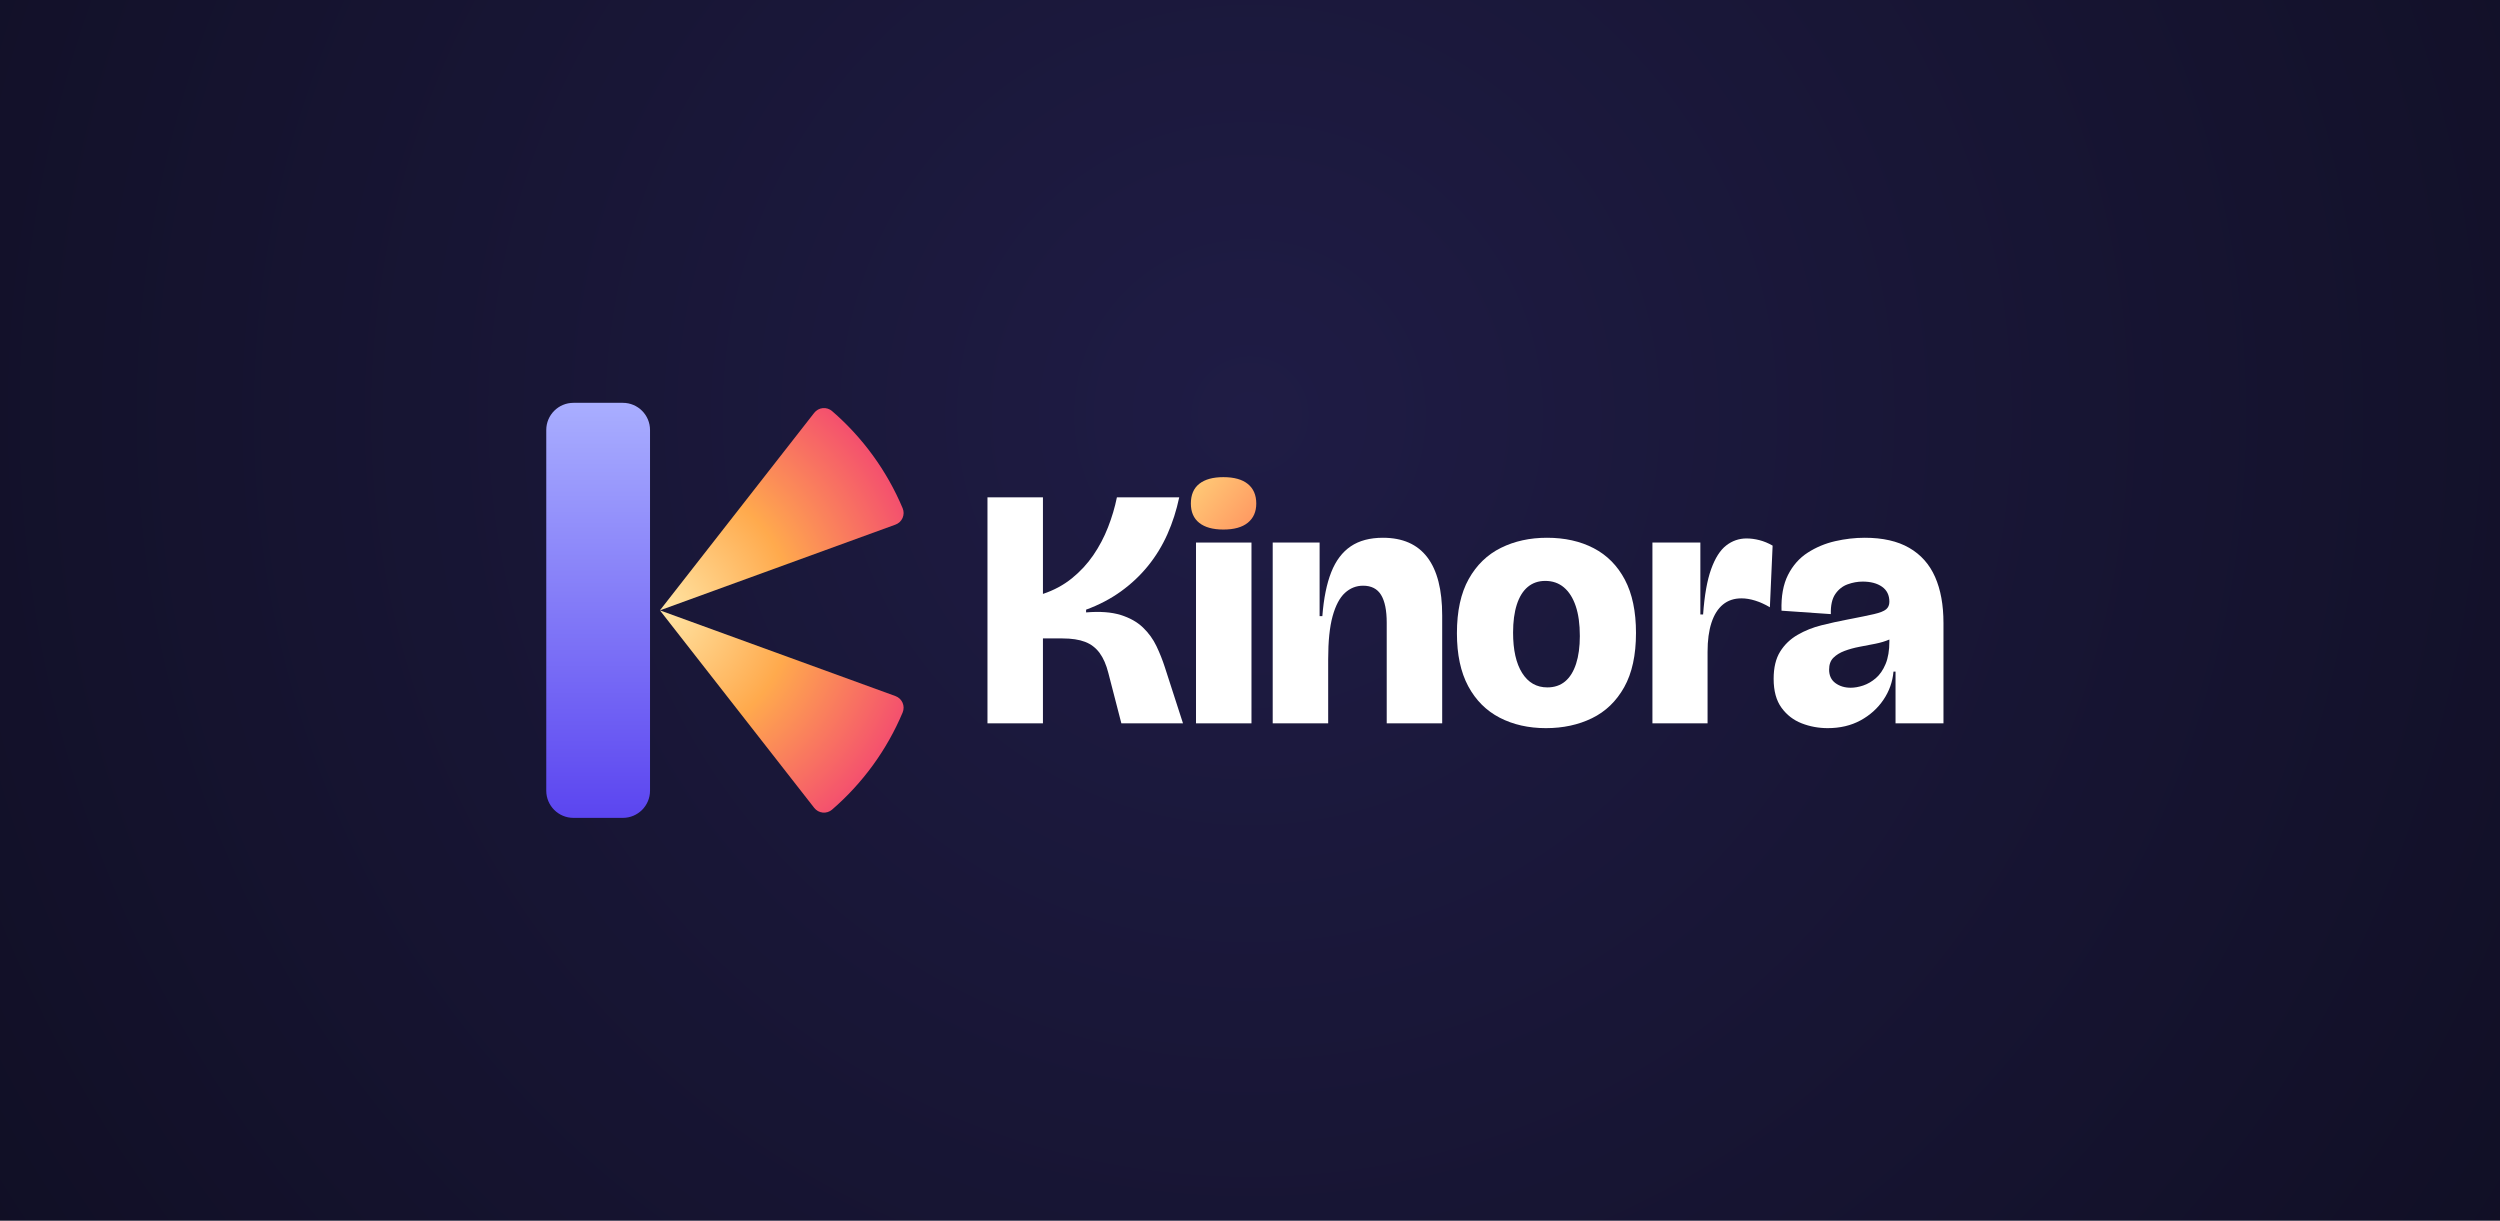
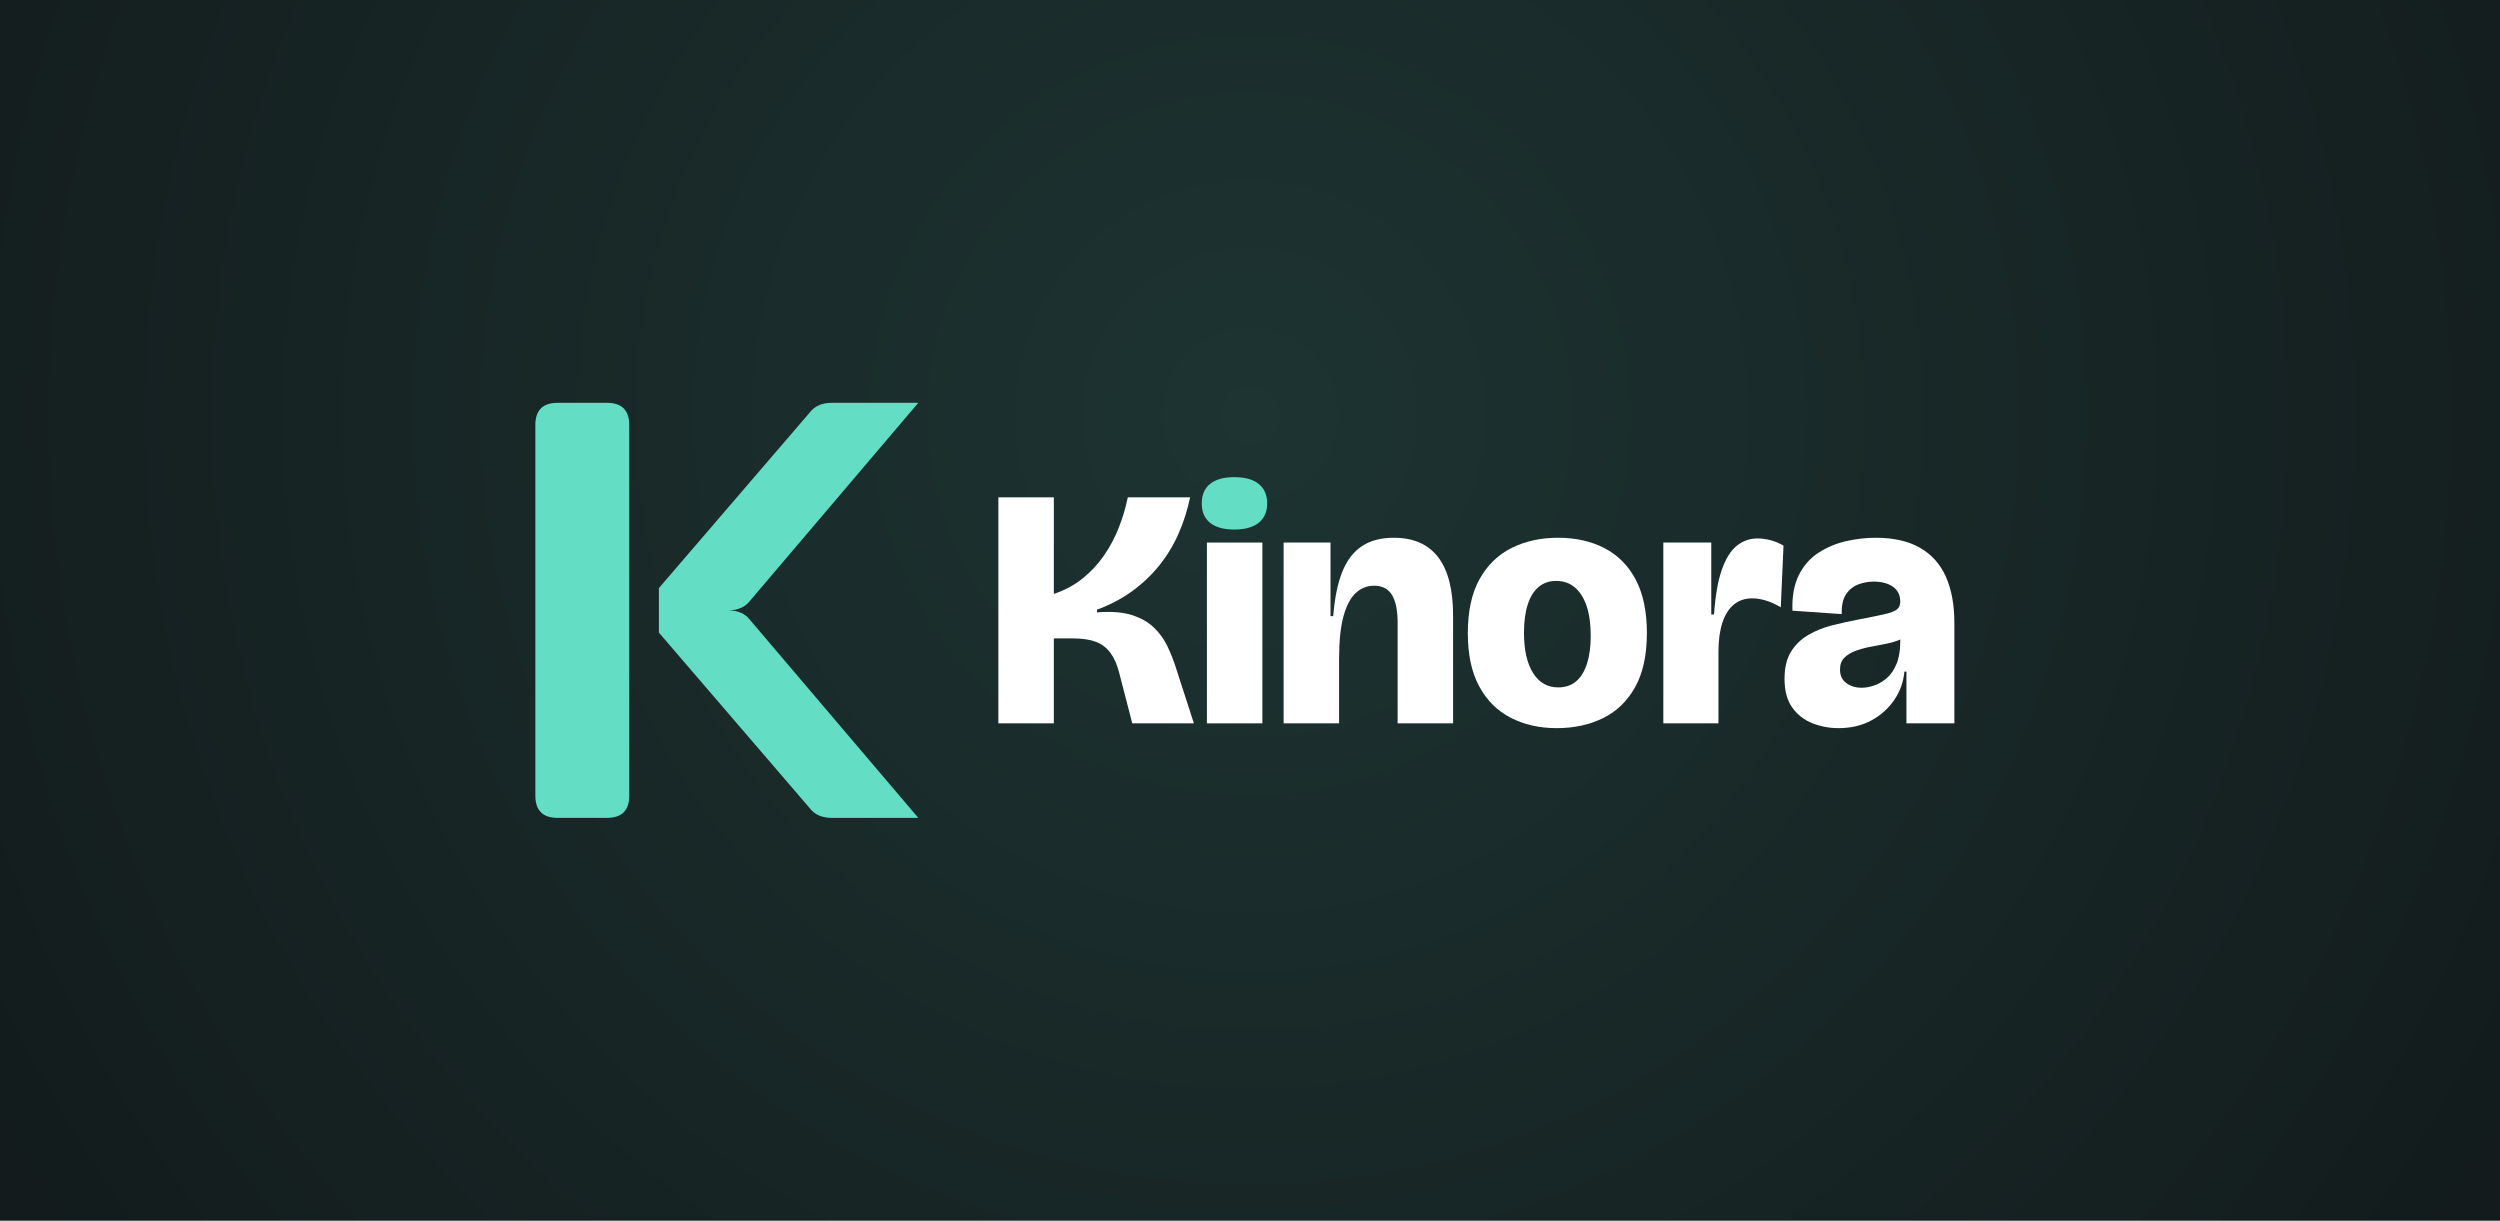
<svg xmlns="http://www.w3.org/2000/svg" width="1024" height="500" viewBox="0 0 1024 500" role="img" aria-label="Kinora">
  <defs>
    <radialGradient id="tvbg" gradientUnits="userSpaceOnUse" cx="512" cy="170" r="768">
-       <stop offset="0" stop-color="#1F1C45" />
-       <stop offset="1" stop-color="#0D0C1D" />
+       <stop offset="0" stop-color="#1D3432" />
+       <stop offset="1" stop-color="#101416" />
    </radialGradient>
  </defs>
  <rect width="1024" height="500" fill="url(#tvbg)" />
-   <g transform="translate(203.35 144.6) scale(0.85)">
+   <g transform="translate(198.88 144.6) scale(0.85)">
    <defs>
-       <linearGradient id="wmdm-stem" gradientUnits="userSpaceOnUse" x1="0" y1="88" x2="0" y2="424">
-         <stop offset="0" stop-color="#A9AEFF" />
-         <stop offset="1" stop-color="#5B45F0" />
-       </linearGradient>
-       <radialGradient id="wmdm-beam" gradientUnits="userSpaceOnUse" cx="200" cy="256" r="213.2">
-         <stop offset="0" stop-color="#FFE6A6" />
-         <stop offset="0.5" stop-color="#FFAA4D" />
-         <stop offset="1" stop-color="#F4506E" />
-       </radialGradient>
-       <linearGradient id="wmd-dot" gradientUnits="userSpaceOnUse" x1="331.16" y1="59.81" x2="369.77" y2="91.33">
-         <stop offset="0" stop-color="#FFD27A" />
-         <stop offset="1" stop-color="#FF8A5B" />
+       <linearGradient id="wmd-dot" gradientUnits="userSpaceOnUse" x1="341.67" y1="59.81" x2="380.28" y2="91.33">
+         <stop offset="0" stop-color="#63DEC5" />
+         <stop offset="1" stop-color="#63DEC5" />
      </linearGradient>
    </defs>
    <g transform="translate(24 24) scale(0.595238) translate(-108 -88)">
-       <path d="M130 88H170A22 22 0 0 1 192 110V402A22 22 0 0 1 170 424H130A22 22 0 0 1 108 402V110A22 22 0 0 1 130 88Z" fill="url(#wmdm-stem)" />
-       <path d="M200 256L390.71 186.59A10 10 0 0 0 396.51 173.31A213.2 213.2 0 0 0 339.36 94.66A10 10 0 0 0 324.95 96.07Z" fill="url(#wmdm-beam)" />
-       <path d="M200 256L390.71 325.41A10 10 0 0 1 396.51 338.69A213.2 213.2 0 0 1 339.36 417.34A10 10 0 0 1 324.95 415.93Z" fill="url(#wmdm-beam)" />
+       <path d="M126 88H166Q184 88 184 106V406Q184 424 166 424H126Q108 424 108 406V106Q108 88 126 88ZM208 238L330 96Q336 88 348 88H418L282 248Q276 256 264 256H208ZM208 274V256H264Q276 256 282 264L418 424H348Q336 424 330 416Z" fill="#63DEC5" />
    </g>
-     <path d="M236.61 178.45L236.61 69.55L263.34 69.55L263.34 116.08Q271.26 113.44 277.28 108.57Q283.31 103.7 287.6 97.43Q291.89 91.16 294.69 83.99Q297.5 76.81 298.98 69.55L329.01 69.55Q327.03 78.95 323.32 87.29Q319.61 95.62 314 102.55Q308.39 109.48 300.96 114.84Q293.54 120.2 284.13 123.67L284.13 124.99Q294.2 124.16 300.8 126.23Q307.4 128.29 311.52 132.25Q315.65 136.21 318.04 141.24Q320.43 146.27 322.08 151.39L330.83 178.45L301.13 178.45L294.86 154.19Q293.37 148.25 290.65 144.54Q287.93 140.83 283.64 139.18Q279.35 137.53 272.75 137.53L263.34 137.53L263.34 178.45Z" fill="#FFFFFF" />
-     <path d="M337.1 178.45L337.1 91.33L363.83 91.33L363.83 178.45Z" fill="#FFFFFF" />
-     <path d="M350.3 85.06Q342.71 85.06 338.66 81.84Q334.62 78.62 334.62 72.52Q334.62 66.25 338.66 63.03Q342.71 59.81 350.3 59.81Q358.05 59.81 362.09 63.11Q366.14 66.41 366.14 72.52Q366.14 78.46 362.09 81.76Q358.05 85.06 350.3 85.06Z" fill="url(#wmd-dot)" />
-     <path d="M374.06 178.45L374.06 129.11L374.06 91.33L396.66 91.33L396.66 126.8L397.98 126.8Q398.97 113.93 402.27 105.6Q405.57 97.27 411.68 93.14Q417.78 89.02 427.19 89.02Q441.38 89.02 448.55 98.42Q455.73 107.83 455.73 126.47L455.73 178.45L429 178.45L429 129.94Q429 121.03 426.28 116.57Q423.56 112.12 417.62 112.12Q412.67 112.12 408.87 115.58Q405.08 119.05 402.93 126.8Q400.79 134.56 400.79 147.59L400.79 178.45Z" fill="#FFFFFF" />
-     <path d="M505.73 180.76Q493.19 180.76 483.45 175.73Q473.72 170.69 468.27 160.55Q462.83 150.4 462.83 135.05Q462.83 119.05 468.52 108.9Q474.21 98.75 484.03 93.89Q493.85 89.02 506.22 89.02Q519.09 89.02 528.74 94.05Q538.4 99.08 543.76 109.23Q549.12 119.38 549.12 134.89Q549.12 150.89 543.43 161.04Q537.74 171.19 527.92 175.97Q518.1 180.76 505.73 180.76ZM506.39 161.13Q511.5 161.13 514.97 158.24Q518.43 155.35 520.25 149.74Q522.06 144.13 522.06 136.38Q522.06 127.79 520.08 121.94Q518.1 116.08 514.39 112.94Q510.68 109.81 505.4 109.81Q500.45 109.81 496.98 112.7Q493.52 115.58 491.7 121.19Q489.89 126.8 489.89 134.72Q489.89 147.26 494.26 154.19Q498.63 161.13 506.39 161.13Z" fill="#FFFFFF" />
-     <path d="M557.04 178.45L557.04 131.09L557.04 91.33L580.14 91.33L580.14 125.98L581.46 125.98Q582.45 112.12 585.34 104.12Q588.23 96.11 592.6 92.73Q596.97 89.35 602.42 89.35Q605.39 89.35 608.6 90.17Q611.82 91 614.96 92.81L613.64 122.51Q610.01 120.37 606.54 119.3Q603.08 118.22 599.94 118.22Q594.66 118.22 591.03 121.19Q587.4 124.16 585.5 129.94Q583.61 135.71 583.61 143.96L583.61 178.45Z" fill="#FFFFFF" />
-     <path d="M641.52 180.76Q634.92 180.76 628.98 178.45Q623.04 176.14 619.25 170.94Q615.45 165.74 615.45 157Q615.45 148.91 618.59 143.88Q621.72 138.85 627 135.8Q632.28 132.74 638.55 131.18Q644.82 129.61 650.93 128.45Q659.51 126.8 663.8 125.81Q668.09 124.82 669.65 123.5Q671.22 122.18 671.22 119.87Q671.22 115.09 667.67 112.61Q664.13 110.14 658.35 110.14Q654.72 110.14 651.09 111.46Q647.46 112.78 645.15 116.16Q642.84 119.54 643.01 125.81L619.25 124.16Q618.92 113.77 622.38 106.92Q625.85 100.07 631.87 96.2Q637.89 92.32 645.07 90.67Q652.25 89.02 659.34 89.02Q672.38 89.02 680.79 93.89Q689.21 98.75 693.25 107.91Q697.29 117.07 697.29 130.1L697.29 145.61Q697.29 151.06 697.29 156.59Q697.29 162.11 697.29 167.56Q697.29 173 697.29 178.45L674.19 178.45Q674.19 172.51 674.19 166.41Q674.19 160.3 674.19 153.53L673.2 153.53Q672.54 160.96 668.33 167.15Q664.13 173.33 657.28 177.05Q650.43 180.76 641.52 180.76ZM652.58 161.29Q655.38 161.29 658.6 160.22Q661.82 159.14 664.7 156.67Q667.59 154.19 669.41 149.82Q671.22 145.45 671.22 139.01L671.22 135.05L675.68 134.56Q674.36 136.7 671.3 138.02Q668.25 139.34 664.46 140.09Q660.66 140.83 656.78 141.57Q652.91 142.31 649.61 143.55Q646.31 144.79 644.24 146.85Q642.18 148.91 642.18 152.54Q642.18 156.83 645.23 159.06Q648.29 161.29 652.58 161.29Z" fill="#FFFFFF" />
+     <path d="M247.12 178.45L247.12 69.55L273.85 69.55L273.85 116.08Q281.77 113.44 287.8 108.57Q293.82 103.7 298.11 97.43Q302.4 91.16 305.2 83.99Q308.01 76.81 309.49 69.55L339.52 69.55Q337.54 78.95 333.83 87.29Q330.12 95.62 324.51 102.55Q318.9 109.48 311.47 114.84Q304.05 120.2 294.64 123.67L294.64 124.99Q304.71 124.16 311.31 126.23Q317.91 128.29 322.03 132.25Q326.16 136.21 328.55 141.24Q330.94 146.27 332.59 151.39L341.34 178.45L311.64 178.45L305.37 154.19Q303.88 148.25 301.16 144.54Q298.44 140.83 294.15 139.18Q289.86 137.53 283.26 137.53L273.85 137.53L273.85 178.45Z" fill="#FFFFFF" />
+     <path d="M347.61 178.45L347.61 91.33L374.34 91.33L374.34 178.45Z" fill="#FFFFFF" />
+     <path d="M360.81 85.06Q353.22 85.06 349.18 81.84Q345.13 78.62 345.13 72.52Q345.13 66.25 349.18 63.03Q353.22 59.81 360.81 59.81Q368.56 59.81 372.61 63.11Q376.65 66.41 376.65 72.52Q376.65 78.46 372.61 81.76Q368.56 85.06 360.81 85.06Z" fill="url(#wmd-dot)" />
+     <path d="M384.57 178.45L384.57 129.11L384.57 91.33L407.17 91.33L407.17 126.8L408.49 126.8Q409.48 113.93 412.78 105.6Q416.08 97.27 422.19 93.14Q428.29 89.02 437.7 89.02Q451.89 89.02 459.07 98.42Q466.24 107.83 466.24 126.47L466.24 178.45L439.51 178.45L439.51 129.94Q439.51 121.03 436.79 116.57Q434.07 112.12 428.13 112.12Q423.18 112.12 419.38 115.58Q415.59 119.05 413.44 126.8Q411.3 134.56 411.3 147.59L411.3 178.45Z" fill="#FFFFFF" />
+     <path d="M516.24 180.76Q503.7 180.76 493.96 175.73Q484.23 170.69 478.78 160.55Q473.34 150.4 473.34 135.05Q473.34 119.05 479.03 108.9Q484.72 98.75 494.54 93.89Q504.36 89.02 516.73 89.02Q529.6 89.02 539.26 94.05Q548.91 99.08 554.27 109.23Q559.63 119.38 559.63 134.89Q559.63 150.89 553.94 161.04Q548.25 171.19 538.43 175.97Q528.61 180.76 516.24 180.76ZM516.9 161.13Q522.01 161.13 525.48 158.24Q528.94 155.35 530.76 149.74Q532.57 144.13 532.57 136.38Q532.57 127.79 530.59 121.94Q528.61 116.08 524.9 112.94Q521.19 109.81 515.91 109.81Q510.96 109.81 507.49 112.7Q504.03 115.58 502.21 121.19Q500.4 126.8 500.4 134.72Q500.4 147.26 504.77 154.19Q509.14 161.13 516.9 161.13Z" fill="#FFFFFF" />
+     <path d="M567.55 178.45L567.55 131.09L567.55 91.33L590.65 91.33L590.65 125.98L591.97 125.98Q592.96 112.12 595.85 104.12Q598.74 96.11 603.11 92.73Q607.48 89.35 612.93 89.35Q615.9 89.35 619.12 90.17Q622.33 91 625.47 92.81L624.15 122.51Q620.52 120.37 617.05 119.3Q613.59 118.22 610.45 118.22Q605.17 118.22 601.54 121.19Q597.91 124.16 596.02 129.94Q594.12 135.71 594.12 143.96L594.12 178.45Z" fill="#FFFFFF" />
+     <path d="M652.03 180.76Q645.43 180.76 639.49 178.45Q633.55 176.14 629.76 170.94Q625.96 165.74 625.96 157Q625.96 148.91 629.1 143.88Q632.23 138.85 637.51 135.8Q642.79 132.74 649.06 131.18Q655.33 129.61 661.44 128.45Q670.02 126.8 674.31 125.81Q678.6 124.82 680.17 123.5Q681.73 122.18 681.73 119.87Q681.73 115.09 678.19 112.61Q674.64 110.14 668.86 110.14Q665.23 110.14 661.6 111.46Q657.97 112.78 655.66 116.16Q653.35 119.54 653.52 125.81L629.76 124.16Q629.43 113.77 632.89 106.92Q636.36 100.07 642.38 96.2Q648.4 92.32 655.58 90.67Q662.76 89.02 669.85 89.02Q682.89 89.02 691.3 93.89Q699.72 98.75 703.76 107.91Q707.8 117.07 707.8 130.1L707.8 145.61Q707.8 151.06 707.8 156.59Q707.8 162.11 707.8 167.56Q707.8 173 707.8 178.45L684.7 178.45Q684.7 172.51 684.7 166.41Q684.7 160.3 684.7 153.53L683.71 153.53Q683.05 160.96 678.85 167.15Q674.64 173.33 667.79 177.05Q660.94 180.76 652.03 180.76ZM663.09 161.29Q665.89 161.29 669.11 160.22Q672.33 159.14 675.22 156.67Q678.1 154.19 679.92 149.82Q681.73 145.45 681.73 139.01L681.73 135.05L686.19 134.56Q684.87 136.7 681.82 138.02Q678.76 139.34 674.97 140.09Q671.17 140.83 667.3 141.57Q663.42 142.31 660.12 143.55Q656.82 144.79 654.76 146.85Q652.69 148.91 652.69 152.54Q652.69 156.83 655.75 159.06Q658.8 161.29 663.09 161.29Z" fill="#FFFFFF" />
  </g>
</svg>
